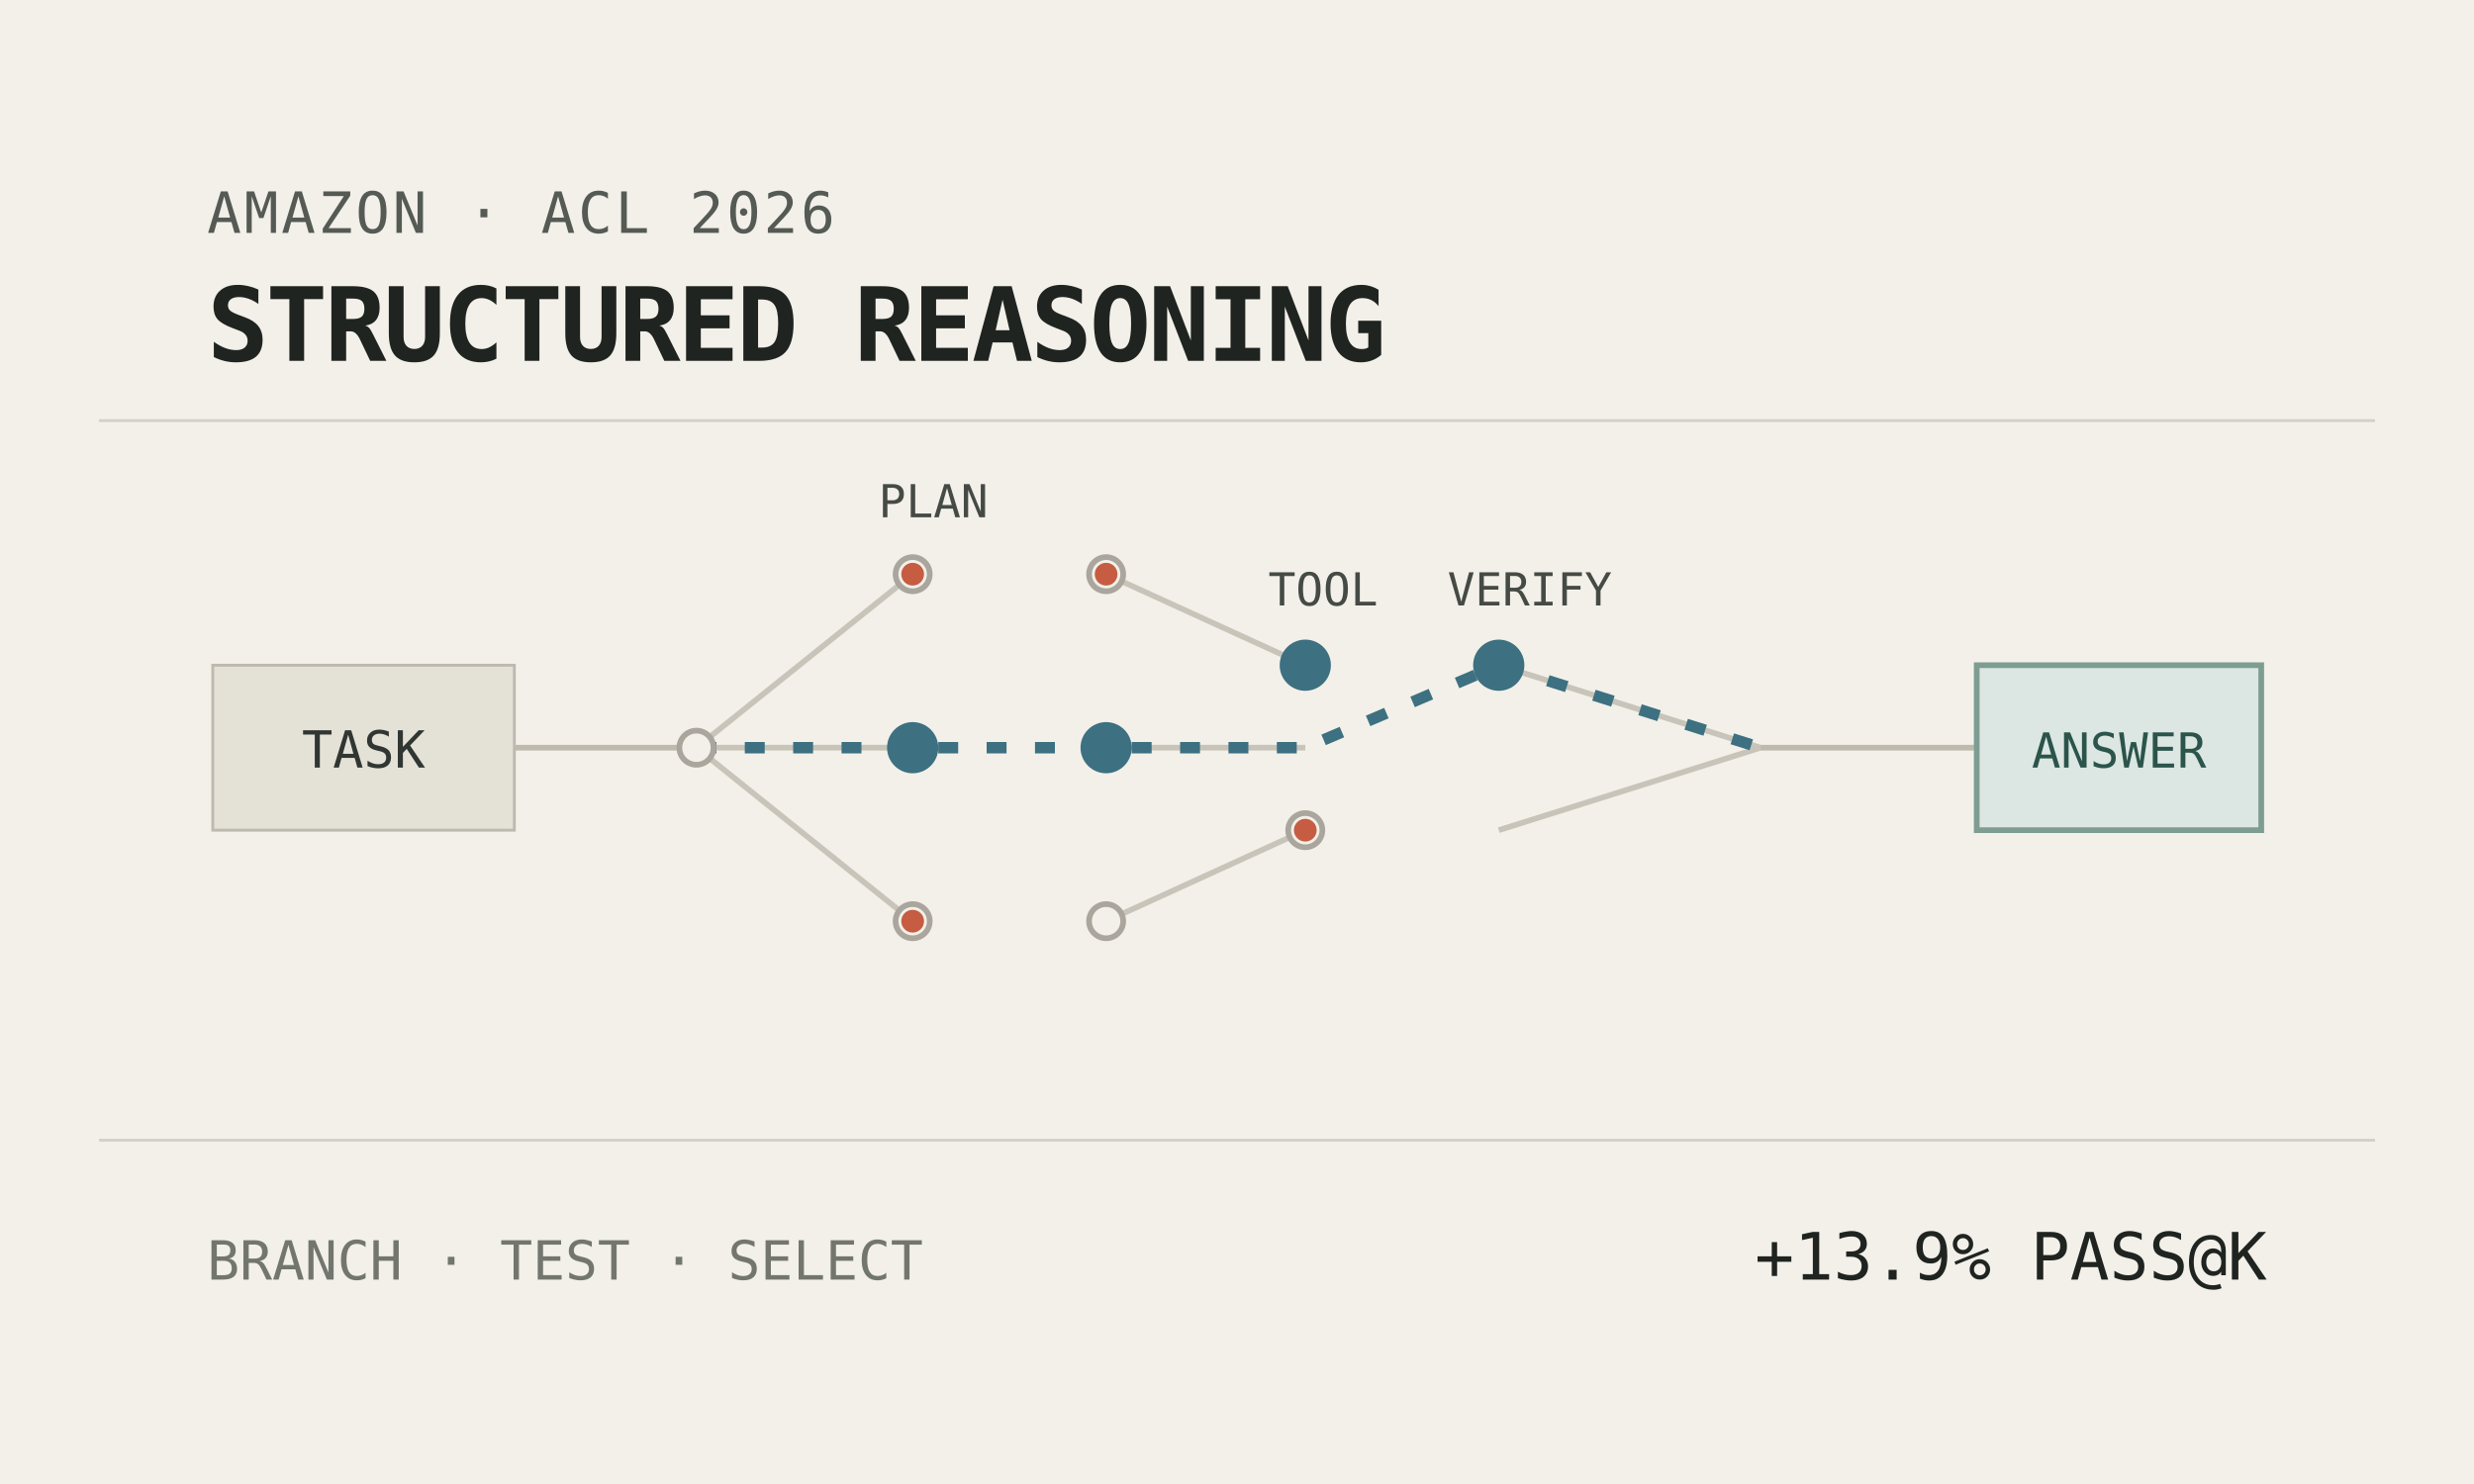
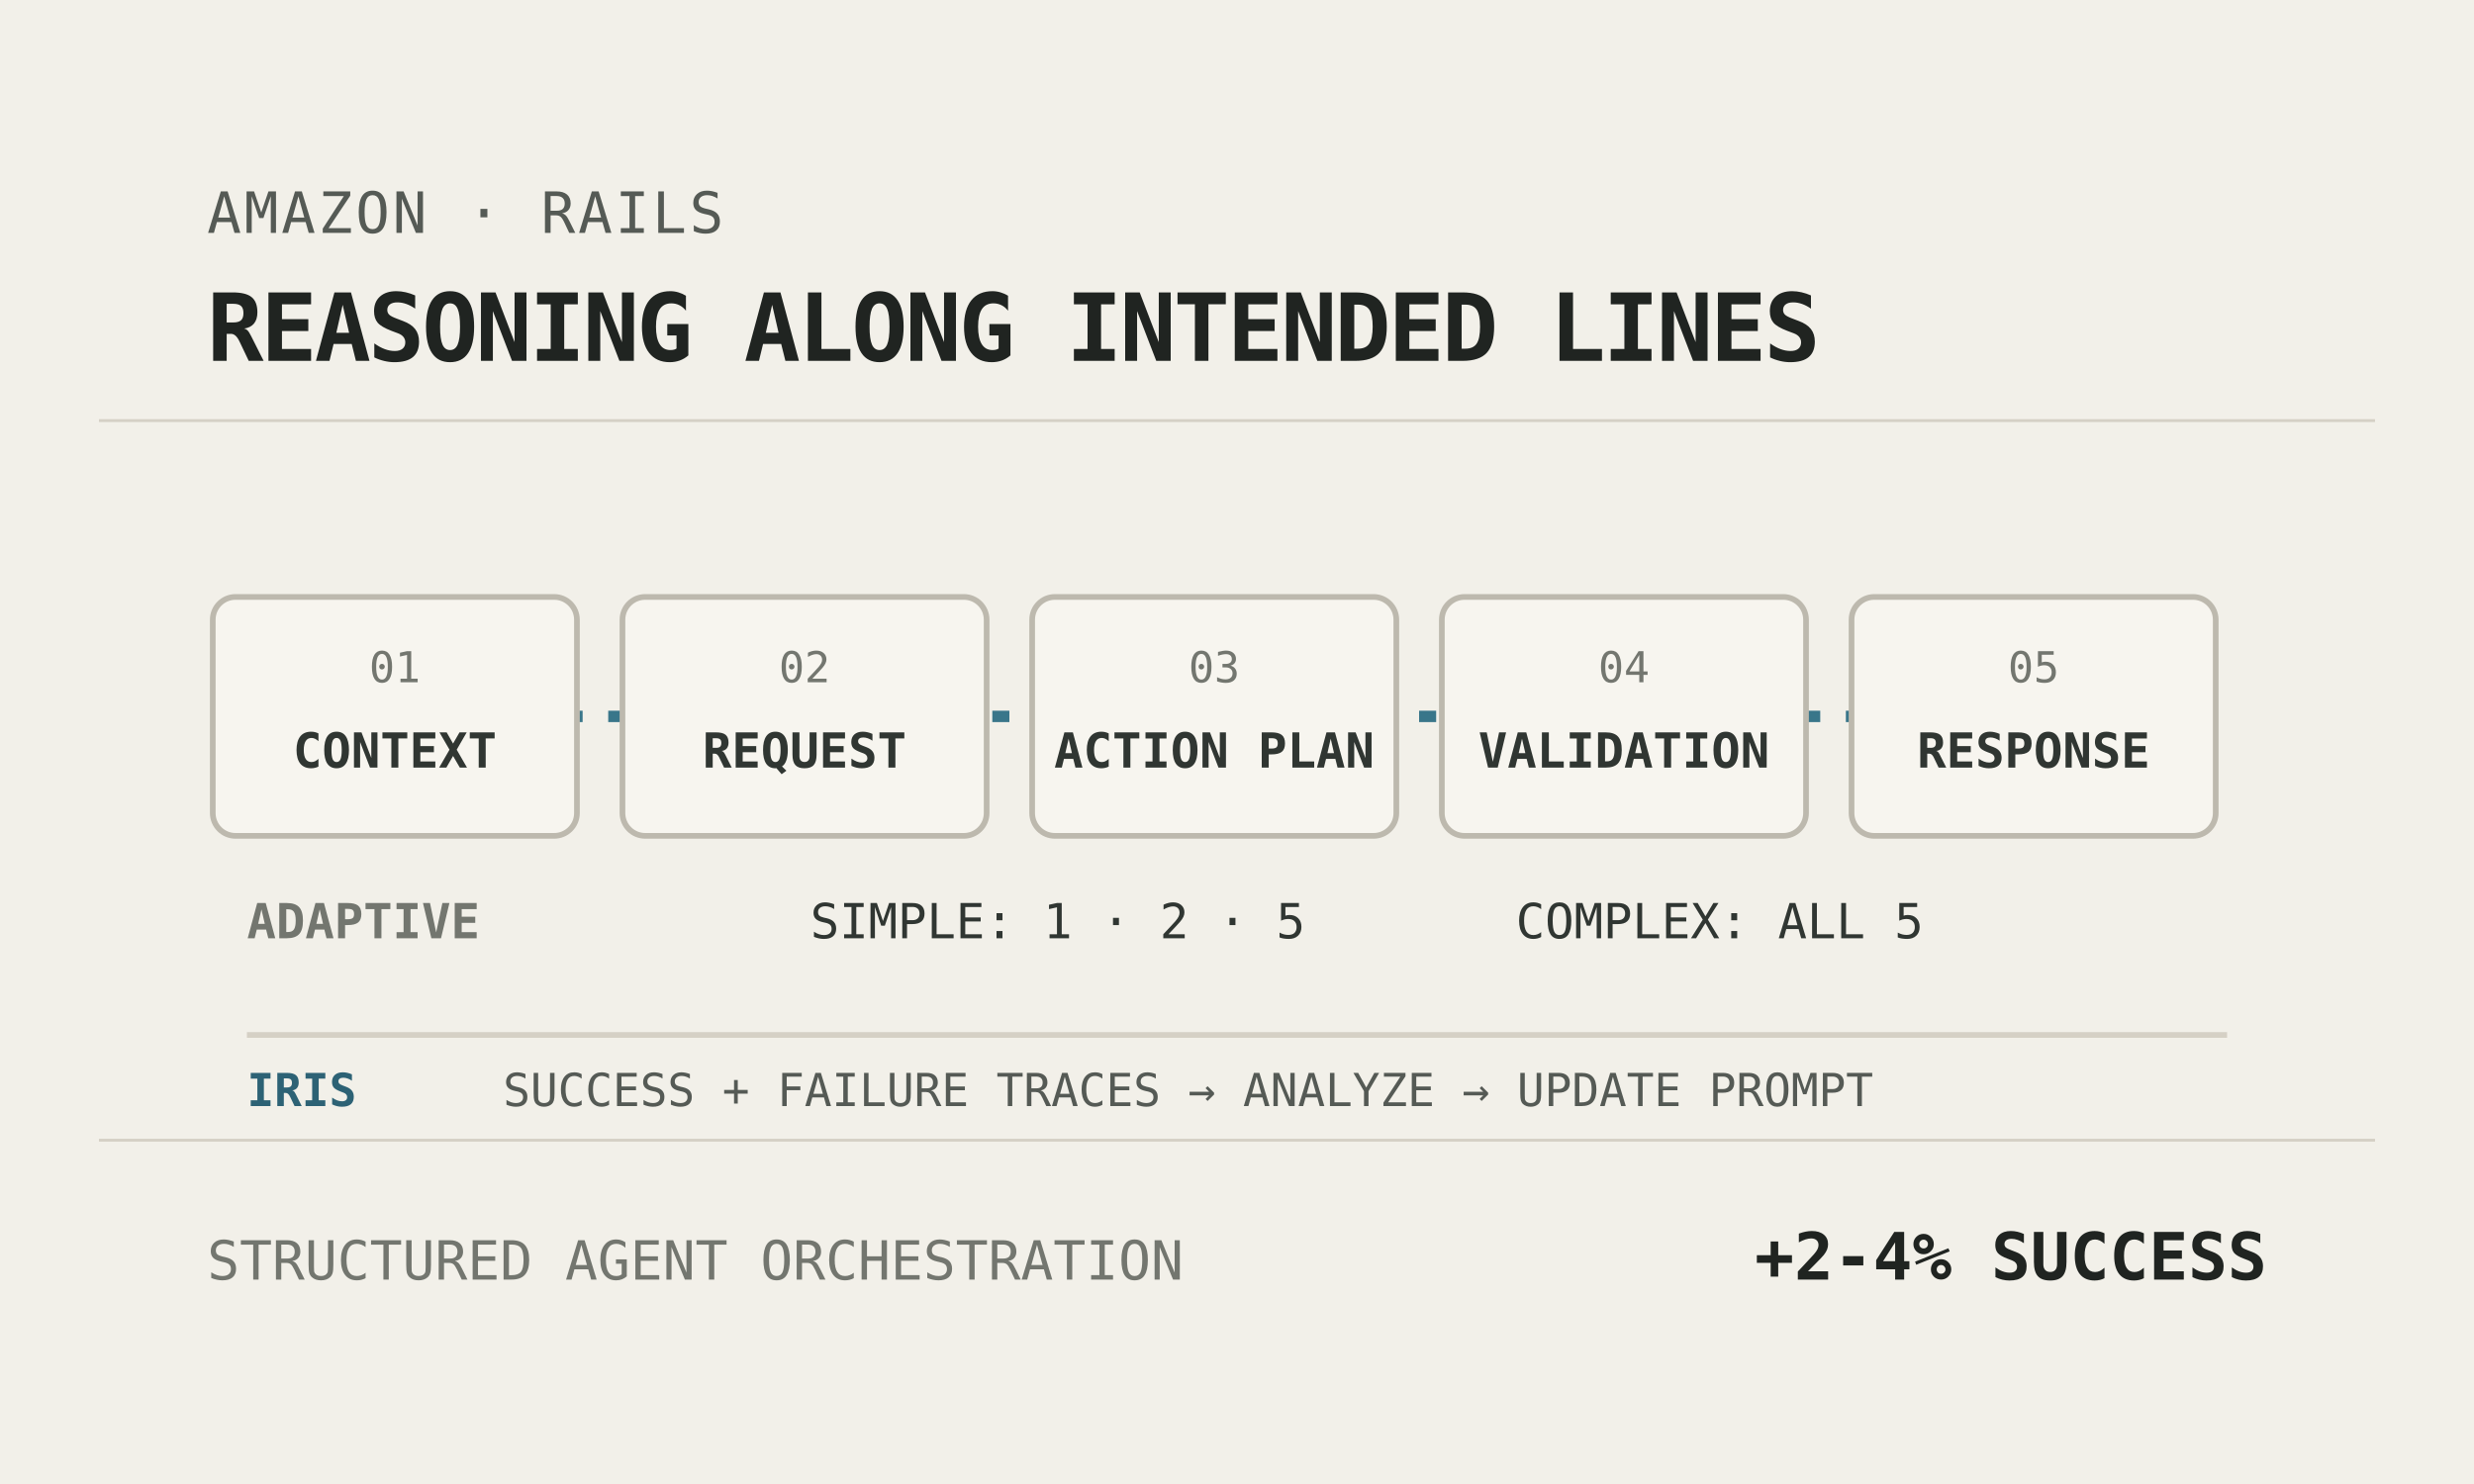
<svg xmlns="http://www.w3.org/2000/svg" viewBox="0 0 800 480" role="img" aria-labelledby="t d">
-   <style>text{font-family:ui-monospace,SFMono-Regular,Menlo,monospace}.trace{stroke-dasharray:7 10;animation:trace 3s linear infinite}.node{animation:node 2.4s ease-in-out infinite}.n2{animation-delay:-.6s}.n3{animation-delay:-1.2s}.n4{animation-delay:-1.8s}@keyframes trace{to{stroke-dashoffset:-68}}@keyframes node{50%{opacity:.35}}@media(prefers-reduced-motion:reduce){*{animation:none!important}}</style>
+   <style>
+     text{font-family:ui-monospace,SFMono-Regular,Menlo,monospace}
+     .route{fill:none;stroke-dasharray:6 9;animation:dash 3s linear infinite}
+     .s1,.s2,.s3,.s4,.s5{animation:focus 5s ease-in-out infinite}
+     .s2{animation-delay:1s}.s3{animation-delay:2s}.s4{animation-delay:3s}.s5{animation-delay:4s}
+     @keyframes dash{to{stroke-dashoffset:-60}}
+     @keyframes focus{0%,18%{fill:#e1eceb;stroke:#39768a}22%,100%{fill:#f7f5ef;stroke:#bdb9ae}}
+     @media(prefers-reduced-motion:reduce){*{animation:none!important}}
+   </style>
  <rect width="800" height="480" fill="#f2f0e9" />
  <g transform="translate(32 33) scale(0.92)">
    <path d="M0 112H800M0 365H800" stroke="#d5d0c5" />
-     <text x="38" y="46" fill="#555a55" font-size="20" letter-spacing="1">AMAZON · ACL 2026</text>
-     <text x="38" y="91" fill="#202421" font-size="36" font-weight="700" letter-spacing="-1">STRUCTURED REASONING</text>
-     <rect x="40" y="198" width="106" height="58" fill="#e4e1d7" stroke="#bdb9ae" />
-     <text x="93" y="234" text-anchor="middle" fill="#303632" font-size="18">TASK</text>
-     <path d="M146 227H210M584 227H660" stroke="#bebaae" stroke-width="2" />
-     <g fill="none" stroke="#c8c4b9" stroke-width="2">
-       <path d="M210 227 286 166M210 227 286 227M210 227 286 288M354 166 424 198M354 227H424M354 288 424 256M492 198 584 227M492 256 584 227" />
+     <text x="38" y="46" fill="#555a55" font-size="20" letter-spacing="1">AMAZON · RAILS</text>
+     <text x="38" y="91" fill="#202421" font-size="33" font-weight="700" letter-spacing="-1">REASONING ALONG INTENDED LINES</text>
+     <path class="route" d="M104 216H696" stroke="#39768a" stroke-width="4" />
+     <g text-anchor="middle">
+       <g>
+         <rect class="s1" x="40" y="174" width="128" height="84" rx="8" fill="#f7f5ef" stroke="#bdb9ae" stroke-width="2" />
+         <text x="104" y="204" fill="#73766f" font-size="15">01</text>
+         <text x="104" y="234" fill="#303632" font-size="17" font-weight="700">CONTEXT</text>
+       </g>
+       <g>
+         <rect class="s2" x="184" y="174" width="128" height="84" rx="8" fill="#f7f5ef" stroke="#bdb9ae" stroke-width="2" />
+         <text x="248" y="204" fill="#73766f" font-size="15">02</text>
+         <text x="248" y="234" fill="#303632" font-size="17" font-weight="700">REQUEST</text>
+       </g>
+       <g>
+         <rect class="s3" x="328" y="174" width="128" height="84" rx="8" fill="#f7f5ef" stroke="#bdb9ae" stroke-width="2" />
+         <text x="392" y="204" fill="#73766f" font-size="15">03</text>
+         <text x="392" y="234" fill="#303632" font-size="17" font-weight="700">ACTION PLAN</text>
+       </g>
+       <g>
+         <rect class="s4" x="472" y="174" width="128" height="84" rx="8" fill="#f7f5ef" stroke="#bdb9ae" stroke-width="2" />
+         <text x="536" y="204" fill="#73766f" font-size="15">04</text>
+         <text x="536" y="234" fill="#303632" font-size="17" font-weight="700">VALIDATION</text>
+       </g>
+       <g>
+         <rect class="s5" x="616" y="174" width="128" height="84" rx="8" fill="#f7f5ef" stroke="#bdb9ae" stroke-width="2" />
+         <text x="680" y="204" fill="#73766f" font-size="15">05</text>
+         <text x="680" y="234" fill="#303632" font-size="17" font-weight="700">RESPONSE</text>
+       </g>
    </g>
-     <path class="trace" d="M210 227 286 227H354H424L492 198 584 227" fill="none" stroke="#3d7081" stroke-width="4" />
-     <g fill="#f2f0e9" stroke="#aaa69d" stroke-width="2">
-       <circle cx="210" cy="227" r="6" />
-       <circle cx="286" cy="166" r="6" />
-       <circle cx="286" cy="288" r="6" />
-       <circle cx="354" cy="166" r="6" />
-       <circle cx="354" cy="288" r="6" />
-       <circle cx="424" cy="256" r="6" />
-     </g>
-     <g fill="#3d7081">
-       <circle class="node" cx="286" cy="227" r="9" />
-       <circle class="node n2" cx="354" cy="227" r="9" />
-       <circle class="node n3" cx="424" cy="198" r="9" />
-       <circle class="node n4" cx="492" cy="198" r="9" />
-     </g>
-     <g fill="#454a45" font-size="16">
-       <text x="274" y="146">PLAN</text>
-       <text x="411" y="177">TOOL</text>
-       <text x="474" y="177">VERIFY</text>
-     </g>
-     <rect x="660" y="198" width="100" height="58" fill="#dce6e2" stroke="#7e9d92" stroke-width="2" />
-     <text x="710" y="234" text-anchor="middle" fill="#2b544b" font-size="17">ANSWER</text>
-     <g fill="#c65c42">
-       <circle cx="286" cy="166" r="4" />
-       <circle cx="286" cy="288" r="4" />
-       <circle cx="354" cy="166" r="4" />
-       <circle cx="424" cy="256" r="4" />
-     </g>
-     <text x="38" y="414" fill="#73766f" font-size="19">BRANCH · TEST · SELECT</text>
-     <text x="762" y="414" text-anchor="end" fill="#202421" font-size="23">+13.9% PASS@K</text>
+     <text x="52" y="294" fill="#73766f" font-size="17" font-weight="700">ADAPTIVE</text>
+     <text x="250" y="294" fill="#303632" font-size="17">SIMPLE: 1 · 2 · 5</text>
+     <text x="498" y="294" fill="#303632" font-size="17">COMPLEX: ALL 5</text>
+     <path d="M52 328H748" stroke="#d5d0c5" stroke-width="2" />
+     <text x="52" y="353" fill="#2d6275" font-size="16" font-weight="700">IRIS</text>
+     <text x="142" y="353" fill="#555a55" font-size="16">SUCCESS + FAILURE TRACES → ANALYZE → UPDATE PROMPT</text>
+     <text x="38" y="414" fill="#73766f" font-size="19">STRUCTURED AGENT ORCHESTRATION</text>
+     <text x="762" y="414" text-anchor="end" fill="#202421" font-size="23" font-weight="700">+2-4% SUCCESS</text>
  </g>
</svg>
